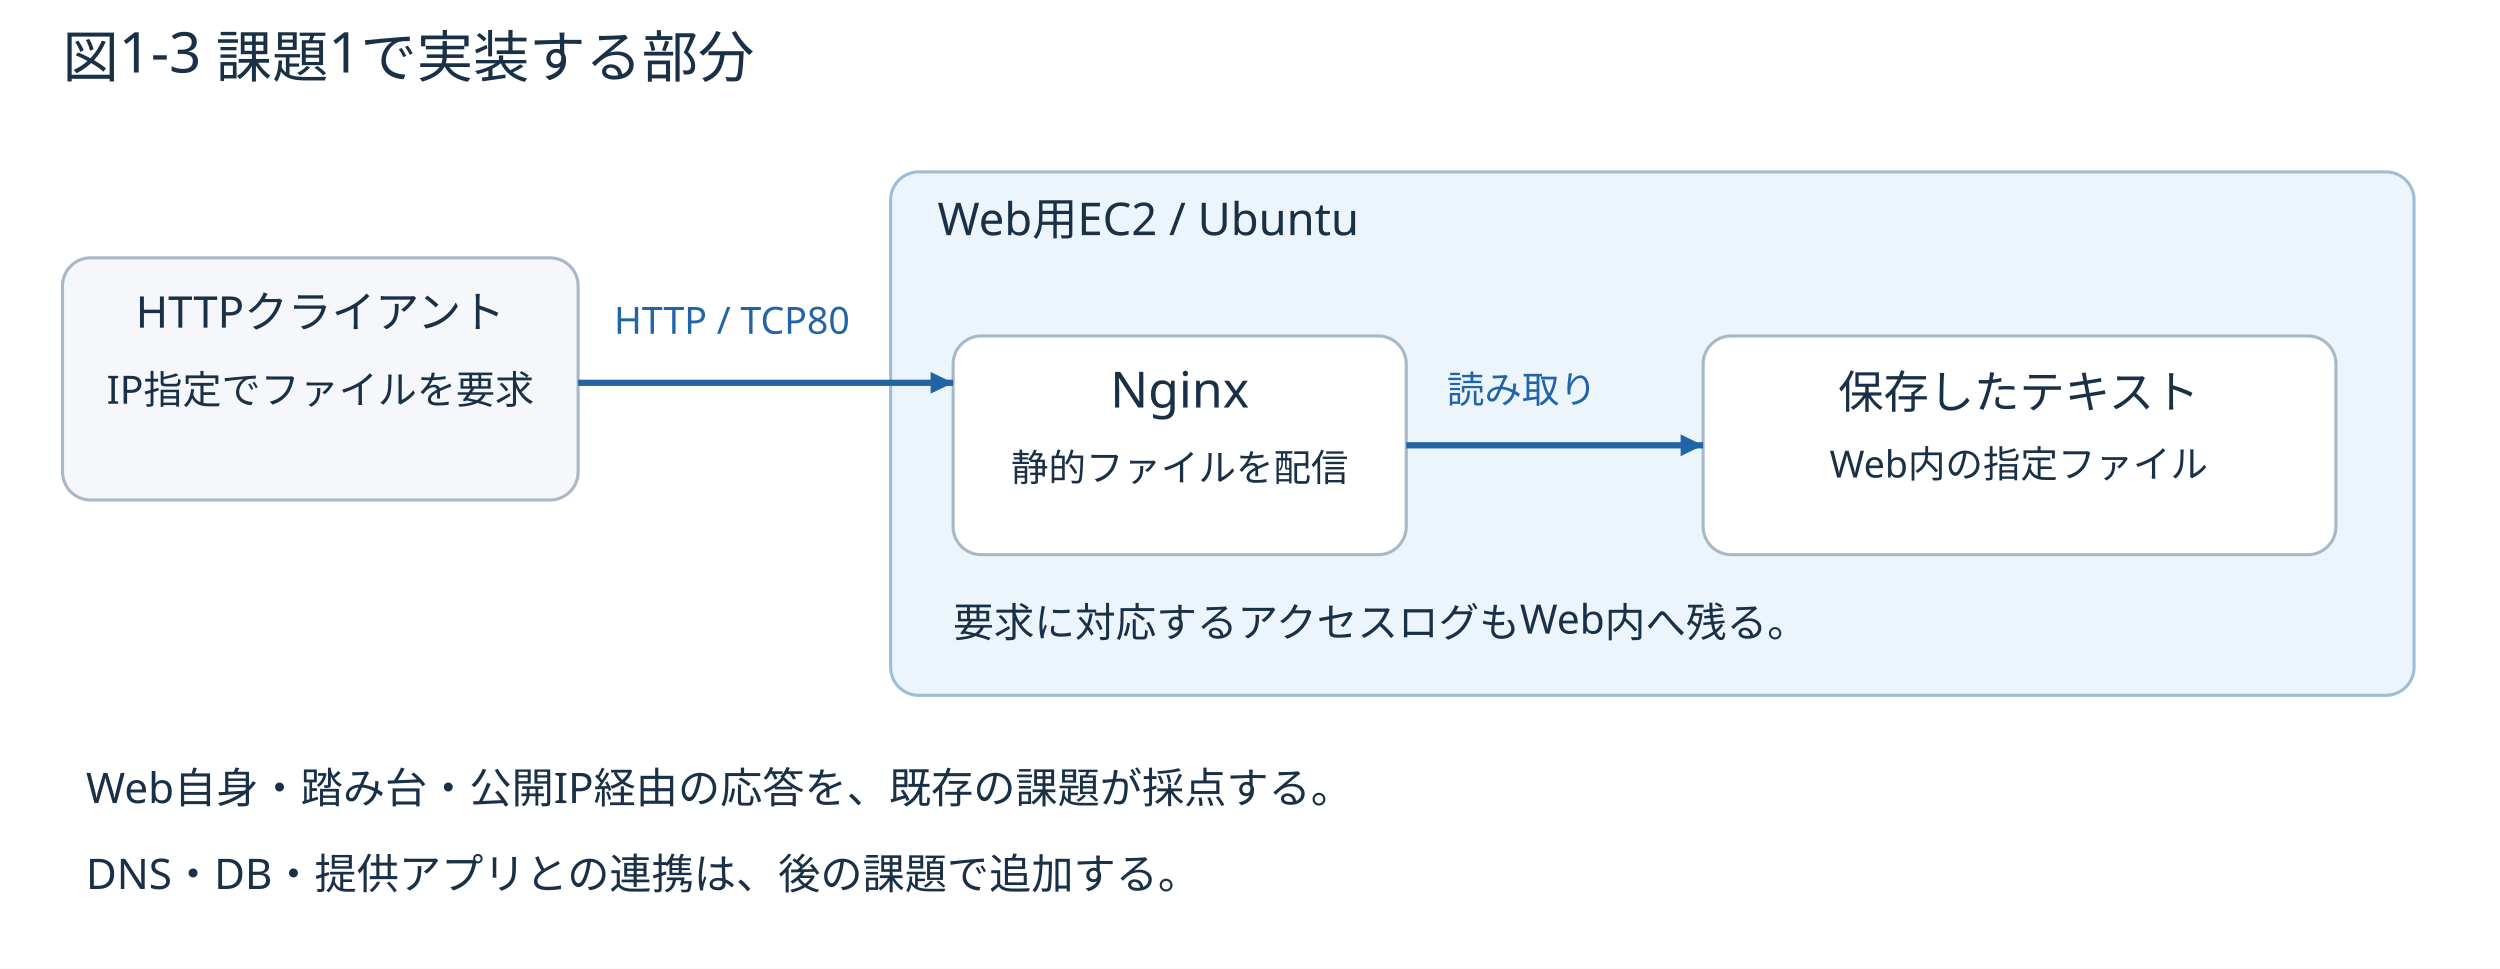
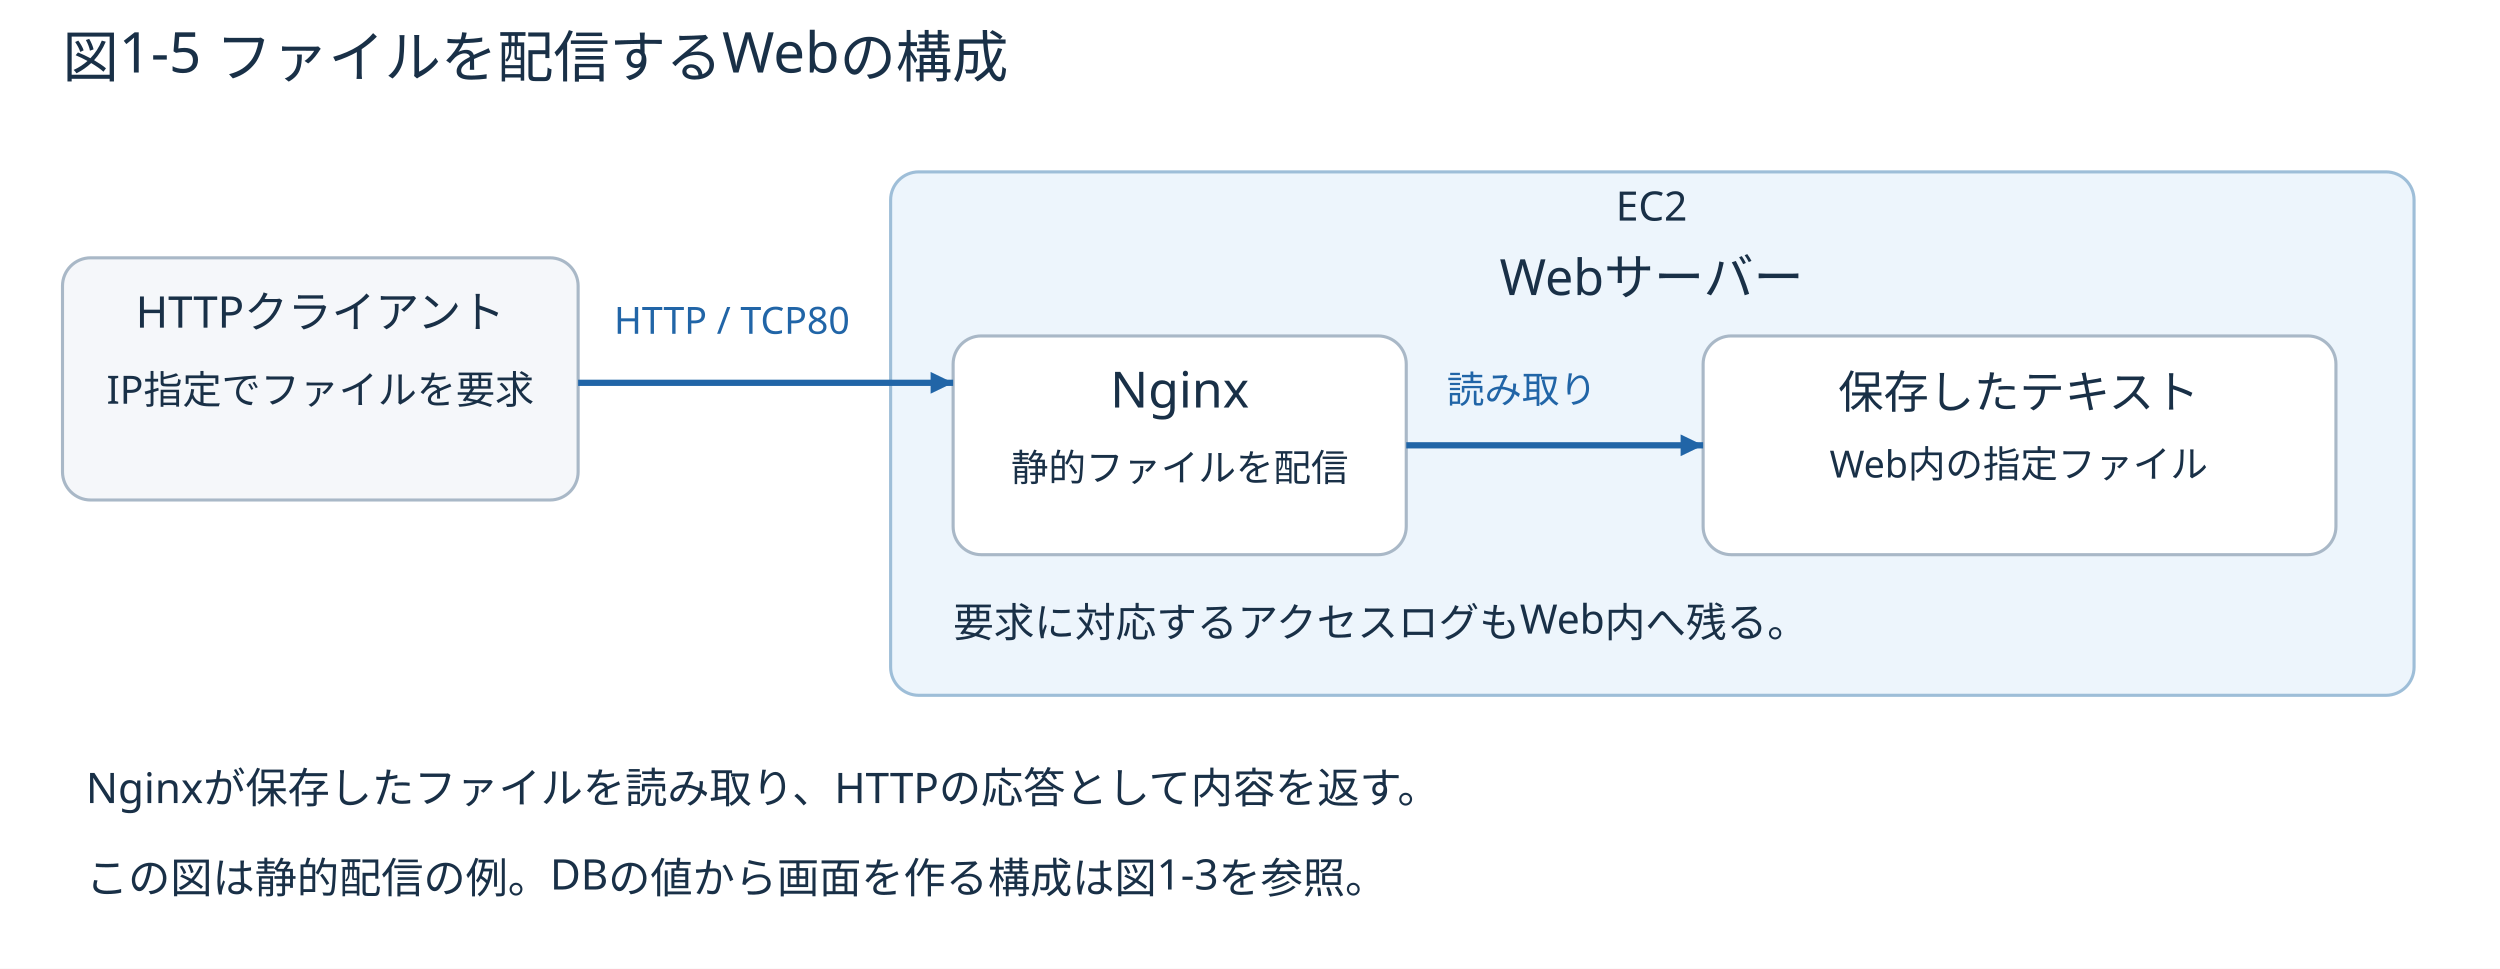
<svg xmlns="http://www.w3.org/2000/svg" width="1600" height="620" viewBox="0 0 1600 620" role="img">
  <rect width="100%" height="100%" fill="white" />
-   <text x="40" y="18" fill="#193047" font-family="Noto Sans JP, sans-serif" font-size="36" dominant-baseline="text-before-edge" text-anchor="start">図1-3  課題1で実装する部分</text>
+   <text x="40" y="18" fill="#193047" font-family="Noto Sans JP, sans-serif" font-size="36" dominant-baseline="text-before-edge" text-anchor="start">図1-5  ファイルを配信するWebの構成</text>
  <rect x="40" y="165" width="330" height="155" rx="18" fill="#f5f7fa" stroke="#a9b8c7" stroke-width="2" />
  <text x="205" y="188" fill="#193047" font-family="Noto Sans JP, sans-serif" font-size="28" dominant-baseline="text-before-edge" text-anchor="middle">HTTPクライアント</text>
  <text x="205" y="239" fill="#193047" font-family="Noto Sans JP, sans-serif" font-size="25" dominant-baseline="text-before-edge" text-anchor="middle">IP指定でファイルを要求</text>
  <rect x="570" y="110" width="975" height="335" rx="18" fill="#edf5fc" stroke="#9ebed8" stroke-width="2" />
-   <text x="600" y="128" fill="#193047" font-family="Noto Sans JP, sans-serif" font-size="29" dominant-baseline="text-before-edge" text-anchor="start">Web用EC2 / Ubuntu</text>
+   <text x="1057" y="121" fill="#193047" font-family="Noto Sans JP, sans-serif" font-size="26" dominant-baseline="text-before-edge" text-anchor="middle">EC2</text>
+   <text x="1057" y="164" fill="#193047" font-family="Noto Sans JP, sans-serif" font-size="32" dominant-baseline="text-before-edge" text-anchor="middle">Webサーバー</text>
  <rect x="610" y="215" width="290" height="140" rx="18" fill="#ffffff" stroke="#a9b8c7" stroke-width="2" />
  <text x="755" y="236" fill="#193047" font-family="Noto Sans JP, sans-serif" font-size="32" dominant-baseline="text-before-edge" text-anchor="middle">Nginx</text>
  <text x="755" y="287" fill="#193047" font-family="Noto Sans JP, sans-serif" font-size="24" dominant-baseline="text-before-edge" text-anchor="middle">静的ファイルを配信</text>
  <rect x="1090" y="215" width="405" height="140" rx="18" fill="#ffffff" stroke="#a9b8c7" stroke-width="2" />
  <text x="1292" y="236" fill="#193047" font-family="Noto Sans JP, sans-serif" font-size="29" dominant-baseline="text-before-edge" text-anchor="middle">保存したテキスト</text>
  <text x="1292" y="287" fill="#193047" font-family="Noto Sans JP, sans-serif" font-size="24" dominant-baseline="text-before-edge" text-anchor="middle">Web内の指定ファイル</text>
  <polyline points="370,245 610,245" fill="none" stroke="#2165a7" stroke-width="4" />
  <polygon points="610,245 595.593,251.959 595.593,238.041" fill="#2165a7" />
  <text x="393" y="195" fill="#2165a7" font-family="Noto Sans JP, sans-serif" font-size="24" dominant-baseline="text-before-edge" text-anchor="start">HTTP / TCP80</text>
  <polyline points="900,285 1090,285" fill="none" stroke="#2165a7" stroke-width="4" />
  <polygon points="1090,285 1075.593,291.959 1075.593,278.041" fill="#2165a7" />
  <text x="926" y="237" fill="#2165a7" font-family="Noto Sans JP, sans-serif" font-size="24" dominant-baseline="text-before-edge" text-anchor="start">読み取り</text>
  <text x="610" y="385" fill="#193047" font-family="Noto Sans JP, sans-serif" font-size="26" dominant-baseline="text-before-edge" text-anchor="start">要求に対応するアクセスログもWeb内へ残る。</text>
-   <text x="55" y="493" fill="#193047" font-family="Noto Sans JP, sans-serif" font-size="27" dominant-baseline="text-before-edge" text-anchor="start">Web自身・踏み台・公開IP経由の応答を、既存の課題が採点する。</text>
-   <text x="55" y="548" fill="#193047" font-family="Noto Sans JP, sans-serif" font-size="27" dominant-baseline="text-before-edge" text-anchor="start">DNS・DB・提供アプリとの連携は、後の課題で追加する。</text>
+   <text x="55" y="493" fill="#193047" font-family="Noto Sans JP, sans-serif" font-size="27" dominant-baseline="text-before-edge" text-anchor="start">Nginxが保存したファイルを読み取り、HTTPの応答として内容を返す。</text>
+   <text x="55" y="548" fill="#193047" font-family="Noto Sans JP, sans-serif" font-size="27" dominant-baseline="text-before-edge" text-anchor="start">この図は静的配信の例。DBの値から画面を作る構成は図1-3を参照。</text>
</svg>
